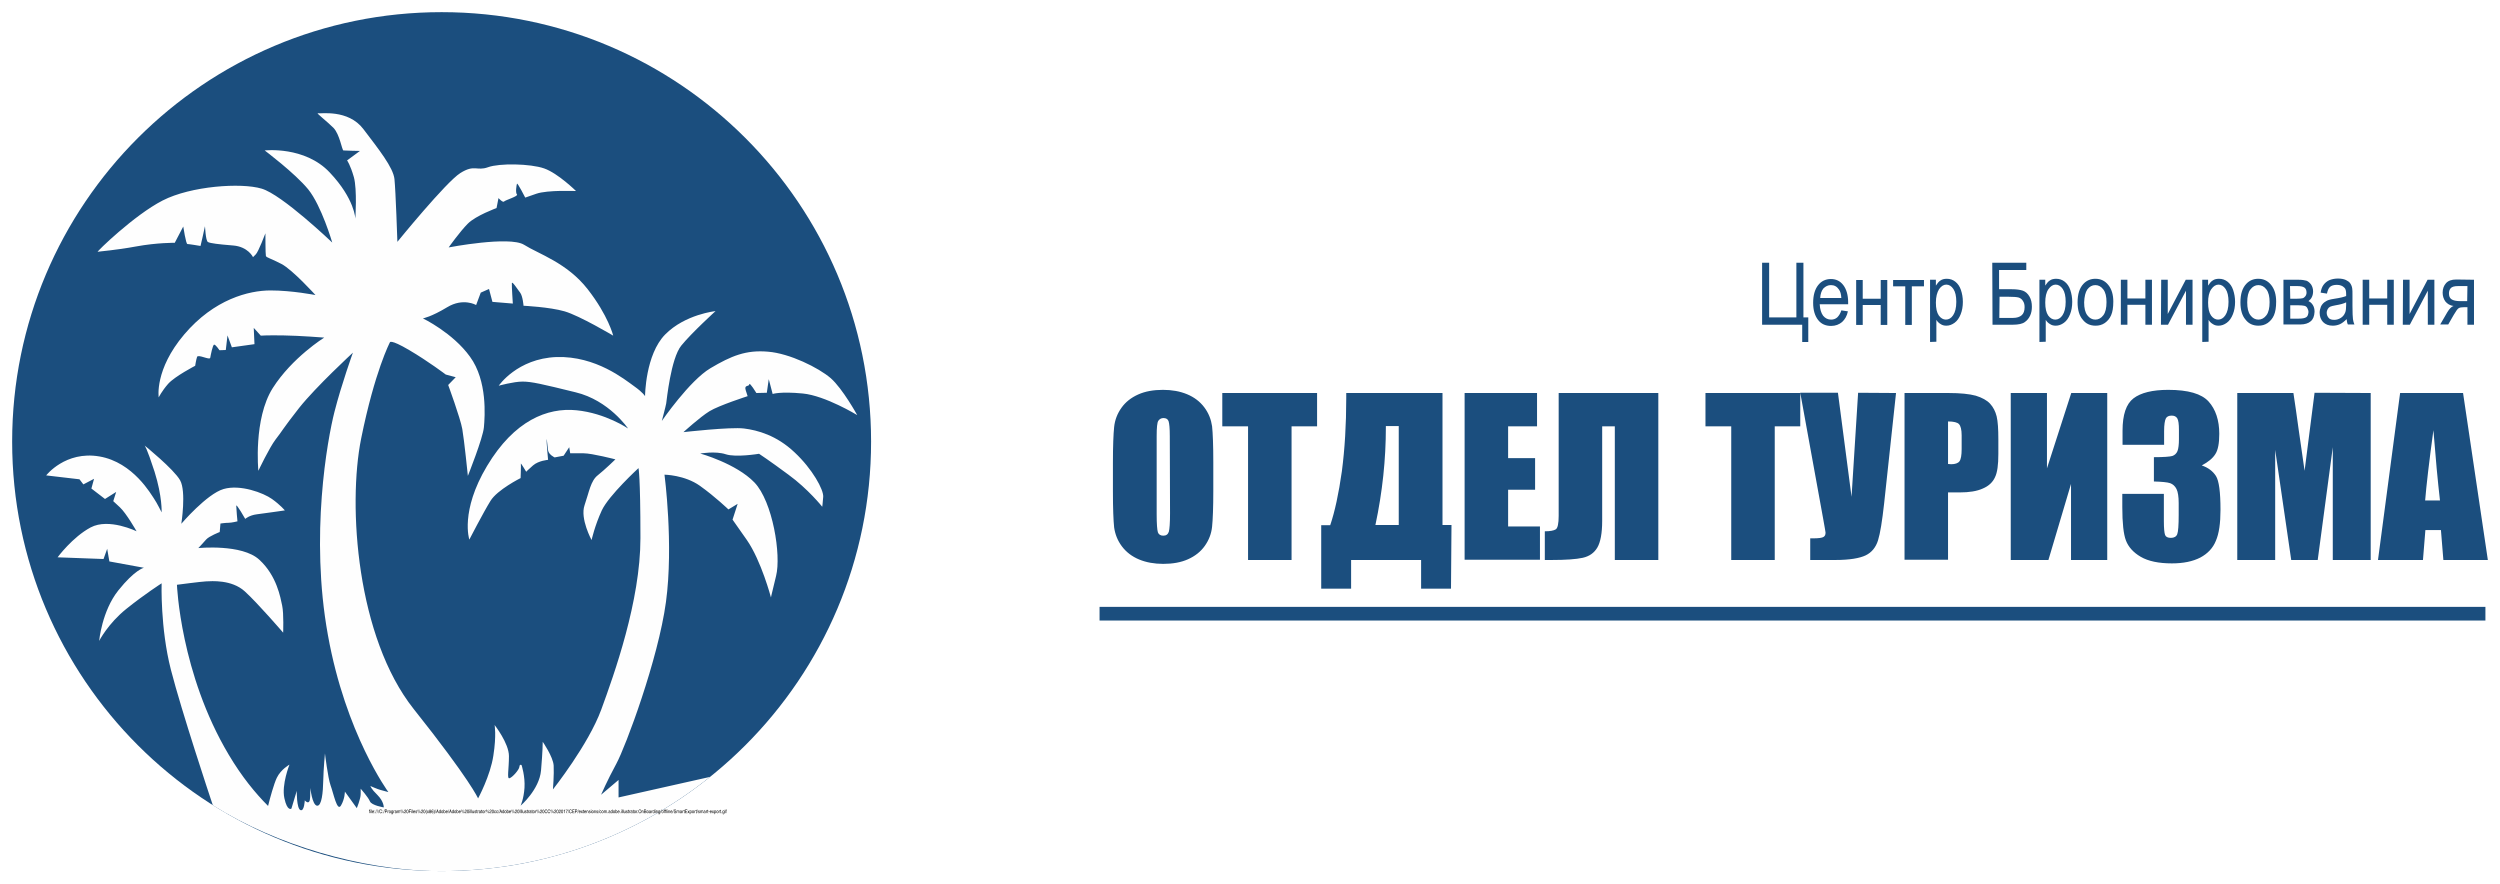
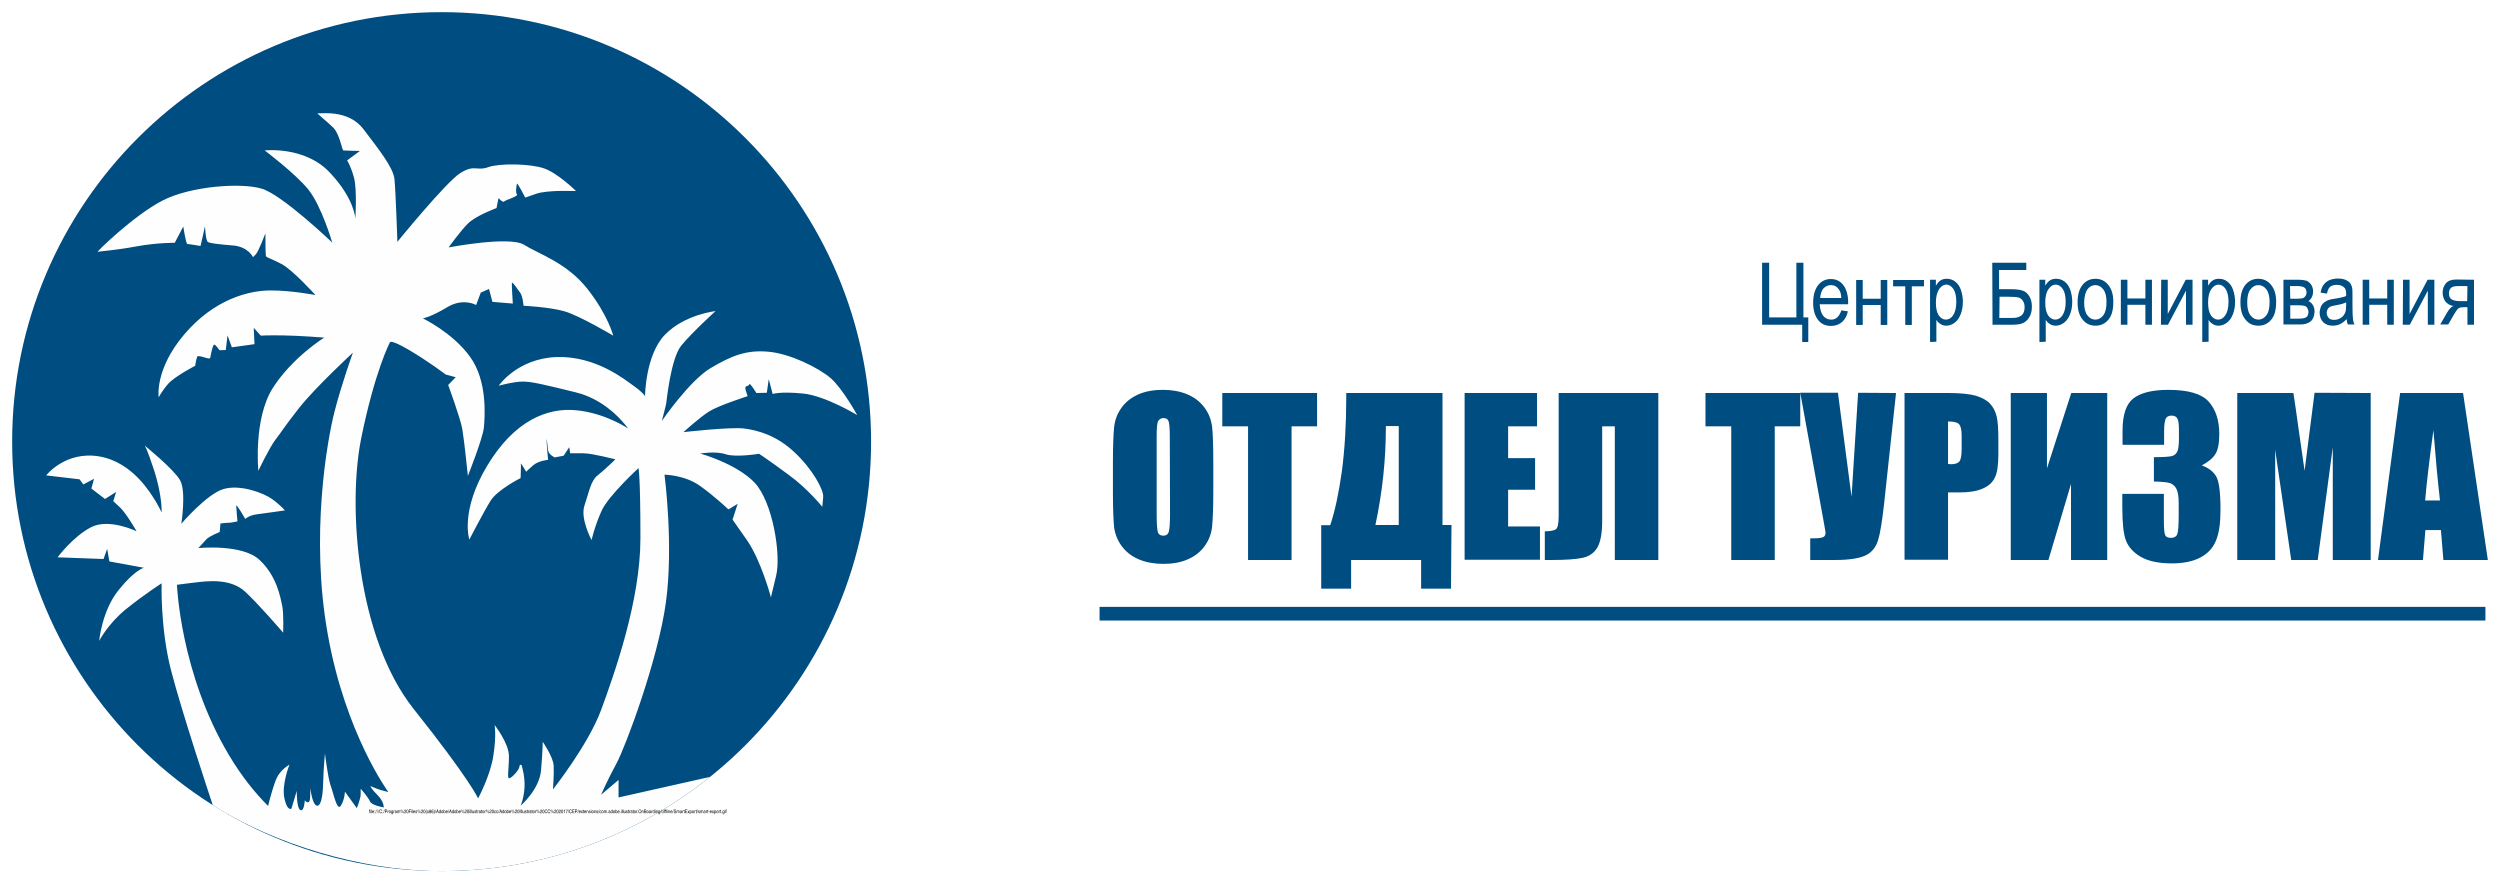
<svg xmlns="http://www.w3.org/2000/svg" id="Слой_1" viewBox="0 0 1028.6 363.4">
-   <style>.st0{fill:#1b4e7e}</style>
+   <style>.st0{fill:#004d81}</style>
  <g id="Слой_x0020_1">
    <g id="_155205520">
      <path class="st0" d="M181.7 5c97.6 0 176.7 79.1 176.7 176.7s-79.1 176.7-176.7 176.7S5 279.3 5 181.7 84.1 5 181.7 5z" />
      <path d="M292.2 319.6c-30.3 24.3-68.7 38.8-110.5 38.8h-3.4c-29.6-.7-64.4-10.5-90.6-27h-.1l-.9-2.7s-12-36-16.4-53.2c-4.4-17.2-3.8-35.5-3.8-35.5s-6.9 4.4-14.5 10.5-11.2 13.2-11.2 13.2 1.1-12.3 7.9-20.8c6.8-8.5 10.5-9.3 10.5-9.3L45 231l-.9-5.2-1.5 4.2-18.9-.7s6.1-8.3 13.6-12.3 18.9 1.6 18.9 1.6-4.2-7.4-6.9-9.9l-2.7-2.5 1.2-3.8-4.6 2.9-5.6-4.3 1.1-4-4.4 2.3-1.6-2.1-13.7-1.6s7.9-10.2 21.9-7.8 21.4 15.9 22.5 17.4c1.1 1.6 3.1 5.6 3.1 5.6s.3-6.5-2.9-16.7c-3.3-10.2-4.1-10.8-4.1-10.8s12 9.7 14.6 14.3c2.6 4.6.5 17.9.5 17.9s10.5-12.3 17.4-14.3c6.9-2 16.4 1.6 19.9 4.1 3.5 2.5 5.3 4.7 5.3 4.7s-8.3 1.2-11.5 1.6c-3.2.4-4.8 1.9-4.8 1.9s-3.7-6.5-3.7-5.4c0 1.2.5 6.4.5 6.4s-2.4.6-3.7.6c-1.3 0-3.3.3-3.3.3l-.3 3.5s-4.4 1.7-5.6 3.1c-1.2 1.4-3.2 3.5-3.2 3.5s18-1.8 25.1 4.8c7.2 6.6 8.7 15.6 9.4 18.9s.4 11.1.4 11.1-10.4-12.1-15.8-17-13.7-4.2-15.9-4.1c-2.2.1-12 1.4-12 1.4s1.4 36.5 21.3 69.9c5.4 9.1 11 15.9 16.2 21.1.8-3.3 2.4-9.1 3.6-11.6 1.7-3.5 5.2-5.4 5.2-5.4s-3.3 8.2-2.1 13.8c1.2 5.6 2.9 4.3 2.9 4.3l2.2-7.3s-.1 7.2 1.5 7.9c1.6.7 1.8-4 1.8-4s2.1 2.5 2.2-1.3l.1-3.8s.7 6.9 2.7 7.3c2 .3 2.5-5.6 2.6-10.4.1-4.8.7-11.1.7-11.1s1.2 10 2.3 13.1c1.2 3.2 2.7 11.1 4.3 8.3 1.6-2.7 1.6-5.7 1.6-5.7l4.9 6.8s1.6-3.8 1.6-5.8v-2.2s3.1 3.5 3.8 5.2c.7 1.7 5.7 2.5 5.7 2.5s.1-2.4-2.6-5.1c-2.7-2.6-2.9-3.7-2.9-3.7s2.9 1.3 4.1 1.6c1.2.3 3.3.9 3.3.9s-17.6-23.9-24.9-64.7c-7.4-40.8-.2-80.3 2.7-91.7 2.9-11.4 7.6-24.4 7.6-24.4s-15.1 13.9-22.1 22.7c-6.9 8.8-7.1 9.7-9.7 13-2.6 3.4-7.1 12.9-7.1 12.9s-2.1-21.3 5.9-34c8-12.6 21.2-20.8 21.2-20.8s-10-.8-16.9-.9c-6.9-.1-9.2.1-9.2.1l-2.9-3.2.3 6.7-9.3 1.3-1.8-4.9-.7 6-2.6.1s-1.6-2.4-2.2-2.3c-.6.1-1.4 4.3-1.6 5.4-.2 1.1-4.9-1.5-5.4-.4-.4 1.1-.8 3.7-.8 3.7s-8.3 4.3-11.1 7.4c-2.7 3.1-3.9 5.6-3.9 5.6s-1.8-11.4 10.5-25.9 26.6-18.1 35.5-18.1 18.5 1.9 18.5 1.9-9.4-10.4-14-12.8c-4.6-2.4-6.2-2.6-6.4-3.3-.2-.6-.2-9.3-.2-9.3s-2.9 7.7-4 8.7l-1.1 1.1s-2-4.3-8.2-4.8c-6.2-.5-9.3-.9-10.3-1.4-1.1-.4-1.2-7.3-1.3-6.4-.1.8-1.8 8-1.8 8s-4.7-.8-5.4-.8c-.6 0-1.7-7.2-1.7-7.2l-3.5 6.7s-7.2-.1-15.9 1.5-15 2-15.8 2.2c-.7.2 15-15.1 26.7-21.1 11.7-6 32.3-7.4 40.7-4.9 8.4 2.4 29.1 22.2 29.1 22.2s-4.4-15.1-9.9-21.9c-5.5-6.7-17.9-16-17.9-16s16.5-1.9 26.8 9.1c10.3 10.9 10.5 19 10.5 19s.8-12-.6-17.1c-1.5-5.2-2.8-6.9-2.8-6.9l5.3-3.9s-6.2-.1-6.8-.2c-.6-.1-1.5-6.6-4.1-9.3-2.6-2.6-7.4-6.3-6.4-6 .9.3 12.4-1.8 18.7 6.5s12.3 15.8 12.8 20.6c.5 4.8 1.2 25.8 1.2 25.8s20-24.6 25.9-28.3c5.9-3.7 6.7-.7 11.4-2.4 4.6-1.7 17.4-1.5 23.1.5 5.7 2 13.1 9.3 13.1 9.3s-11.7-.5-16.3 1.1l-4.6 1.6s-3.2-6.3-3.4-5.7c-.2.6-.7 3.7 0 4.4.7.7-4.7 2.3-5.3 2.9-.5.6-2.3-1.4-2.3-1.4l-.8 4.1s-8.5 3.1-11.8 6.4-7.9 9.8-7.9 9.8 25-4.8 31-1.1c6 3.8 17.7 7.4 26.2 18.3s10.5 19.1 10.5 19.1-13.8-8.2-20-10c-6.2-1.8-16.9-2.3-16.9-2.3s-.3-4-1.4-5.4c-1.1-1.4-3.3-4.9-3.4-3.9-.1 1.1.4 8.4.4 8.4l-8.4-.7-1.4-5.3-3.4 1.5-1.9 5.1s-5.3-3.1-11.9.9-10 4.6-10 4.6 12.3 5.9 19.4 15.8c7.2 9.9 6.1 24.5 5.7 29-.4 4.5-6.6 20-6.6 20s-1.5-14.8-2.3-19.3c-.8-4.5-5.8-18.1-5.8-18.1l3.1-3.2-4.1-1.1s-7.1-5.4-15.1-10.1-7.9-3.1-7.9-3.1-6.2 11.8-11.8 39.5c-5.6 27.8-1.8 81.8 21.6 111.3 23.4 29.4 26.5 36.8 26.5 36.8s5.1-9.4 6.3-17.7c1.3-8.3.5-12.5.5-12.5s5.9 7.5 5.9 12.8c0 5.4-.9 9.4.2 9.1 1.2-.3 4-3.5 4.1-4.7.1-1.3.9-.7.9-.7s1.5 4.6 1.2 9.3c-.3 4.6-1.6 7.4-1.6 7.4s7.7-6.6 8.4-14.5c.7-7.9.7-11.8.7-11.8s4.3 6.2 4.5 9.8c.2 3.6-.3 9.8-.3 9.8s14.6-18.4 19.9-32.9c5.3-14.5 16.1-44.6 16.1-70.5s-.8-28.8-.8-28.8-12.2 11.2-15.1 17.4c-2.9 6.3-4.2 12.2-4.2 12.2s-4.8-8.8-2.9-14.3 2.5-10.1 5.5-12.4c2.9-2.3 7.2-6.5 7.2-6.5s-9.6-2.5-13.1-2.5h-5.5l-.4-2.5-2.3 3.5-3.7.7s-2.4-1.1-2.7-2.9c-.3-1.9-.5-5.3-.6-4.4-.1.8.6 8.3.6 8.3s-3.9.3-6.2 2.3c-2.3 2-2.8 2.6-2.8 2.6s-2.3-3.9-2.2-3.3c.1.6-.1 5.9-.1 5.9s-9.6 4.8-12.4 9.4c-2.8 4.5-8.7 15.9-8.7 15.9s-3.9-11.6 7.3-30.3c11.2-18.7 24.8-24.1 36.8-22.9s21.2 7.5 21.2 7.5-7.8-11.6-21.6-14.9C223 158 218.7 157 215 157c-3.7 0-9.8 1.7-9.8 1.7s7.6-11.2 23.8-11.8c16.2-.5 28.1 9.3 31.9 12 3.8 2.7 4.5 4.1 4.5 4.1s.1-17.1 8.3-25.4c8.2-8.3 20.7-9.6 20.7-9.6s-9.8 8.9-14.1 14.2c-4.3 5.3-6 22.6-6.2 23.8-.2 1.2-1.8 7.2-1.8 7.2s11.4-16.6 20-21.7c8.6-5.1 14.7-7.6 23.7-6.8 8.9.7 20.8 6.6 25.8 10.9 4.9 4.3 10.9 15.2 10.9 15.2s-13.1-8-22.4-8.9c-9.4-.9-12.4.2-12.4.2l-1.6-6.1-.8 5.6-4.3.1s-2.8-4.6-2.9-3.6c-.1 1.1-2.2.1-1.5 2.4.7 2.3.8 2.5.8 2.5s-11.8 3.8-15.7 6.2c-3.9 2.4-10.7 8.6-10.7 8.6s19.3-2.2 24.9-1.5c5.6.7 13.4 2.8 20.8 9.8 7.4 6.9 12 15.4 11.8 18.3-.2 2.9-.4 4.1-.4 4.1s-5.8-7.3-13.9-13.2c-8.1-6-12.1-8.6-12.1-8.6s-9.5 1.6-13.7.2c-4.2-1.4-10.5-.3-10.5-.3s14.8 4.1 22.3 11.9c7.5 7.8 11.1 29.9 8.9 38.5-2.1 8.6-2.1 8.8-2.1 8.8s-4-15.1-9.9-23.6l-5.9-8.4 2.1-6.5-3.8 2.3s-5.4-5.2-11.7-9.7c-6.3-4.5-14.6-4.6-14.6-4.6s3.8 28.8.6 52.4c-3.2 23.6-16.6 59.5-20.4 66.5s-6.3 12.8-6.3 12.8l7.2-6.1v7.2l37.4-8.4.3-.1z" fill="#fefefe" />
    </g>
    <g id="_155204176">
      <path class="st0" d="M499.2 202c0 6.9-.2 11.8-.5 14.7-.3 2.9-1.3 5.5-3 7.9-1.7 2.4-4 4.2-6.9 5.5-2.9 1.3-6.3 1.9-10.2 1.9-3.7 0-7-.6-9.9-1.8-2.9-1.2-5.3-3-7.1-5.4-1.8-2.4-2.8-5-3.2-7.8-.3-2.8-.5-7.8-.5-14.8v-11.8c0-6.9.2-11.8.5-14.7.3-2.9 1.3-5.5 3-7.9s4-4.2 6.9-5.5c2.9-1.3 6.3-1.9 10.2-1.9 3.7 0 7 .6 9.9 1.8 2.9 1.2 5.3 3 7.1 5.4 1.8 2.4 2.8 5 3.2 7.8.3 2.8.5 7.8.5 14.8V202zm-17.9-22.6c0-3.2-.2-5.2-.5-6.1-.3-.9-1.1-1.3-2.1-1.3-.9 0-1.6.4-2.1 1.1-.5.7-.7 2.8-.7 6.4v32.1c0 4 .2 6.4.5 7.4.3.9 1.1 1.4 2.2 1.4 1.2 0 1.9-.5 2.3-1.6.3-1.1.5-3.6.5-7.7l-.1-31.7zm60.6-17.7v13.7h-10.5v55h-17.9v-55h-10.6v-13.7h39zm55.1 80.5h-12.3v-11.8h-28.8v11.8h-12.3v-26.1h3.7c1.9-5.6 3.5-13 4.8-22.2 1.2-9.2 1.8-19.2 1.8-30.1v-2.1h39.6V216h3.7l-.2 26.2zM575.5 216v-40.7h-5.3v.5c0 13.2-1.4 26.6-4.3 40.2h9.6zm27.1-54.3h29.8v13.7h-11.9v13.1h11.1v13h-11.1v15.1h13.1v13.7h-31v-68.6zm79.7 68.7h-17.9v-55h-5.2v38.9c0 5.1-.7 8.8-2 11-1.3 2.2-3.3 3.6-6 4.2-2.7.6-7 .9-12.8.9h-2.8v-11.8c2.2 0 3.7-.3 4.5-.8.8-.5 1.2-2.4 1.2-5.5v-50.6h41v68.7zm58.4-68.7v13.7h-10.5v55h-17.9v-55h-10.6v-13.7h39zm39.4 0l-4.9 45.5c-.8 7.2-1.6 12.2-2.5 15.1-.9 2.9-2.6 5-5.1 6.2-2.5 1.2-6.7 1.9-12.4 1.9h-10.4v-8.9h1.1c2.4 0 3.8-.2 4.4-.6.6-.4.8-.9.8-1.8 0-.1-.3-2-1-5.8l-9.4-51.7h15.5l5.6 42.8 2.7-42.8 15.6.1zm3.6 0h18c4.9 0 8.6.4 11.2 1.1 2.6.8 4.6 1.9 5.9 3.3 1.3 1.4 2.2 3.2 2.7 5.2.5 2.1.7 5.2.7 9.5v6c0 4.4-.4 7.6-1.4 9.6-.9 2-2.6 3.6-5 4.6-2.4 1.1-5.6 1.6-9.5 1.6h-4.8v27.7h-17.9v-68.6h.1zm17.8 11.7v17.5c.5 0 .9.1 1.3.1 1.6 0 2.8-.4 3.4-1.2.6-.8.9-2.5.9-5v-5.7c0-2.3-.4-3.9-1.1-4.6-.6-.7-2.2-1.1-4.5-1.1zm65.5 57h-14.9v-31.3l-9.3 31.3h-15.5v-68.7h14.9v31l10-31H867v68.7zm38.9-38.9c2.6.9 4.5 2.3 5.8 4.3 1.3 2 1.9 6.7 1.9 14 0 5.5-.6 9.7-1.9 12.7-1.2 3-3.4 5.3-6.4 6.9-3.1 1.6-7 2.4-11.7 2.4-5.4 0-9.7-.9-12.8-2.7-3.1-1.8-5.1-4.1-6.1-6.7-1-2.6-1.5-7.2-1.5-13.8v-5.4h17.1v11.2c0 3 .2 4.9.5 5.7.3.8 1.1 1.2 2.4 1.2 1.3 0 2.2-.5 2.6-1.5.4-1 .6-3.7.6-8V207c0-2.6-.3-4.6-.9-5.8-.6-1.2-1.5-2-2.6-2.4-1.2-.4-3.4-.6-6.7-.7v-10c4.1 0 6.6-.2 7.6-.5.9-.3 1.7-1 2.1-2 .4-1 .6-2.7.6-4.9v-3.8c0-2.4-.2-4-.7-4.8-.5-.8-1.3-1.1-2.3-1.1-1.2 0-2 .4-2.4 1.2-.4.8-.7 2.5-.7 5.2v5.6h-17.1v-5.8c0-6.6 1.5-11 4.5-13.3 3-2.3 7.8-3.5 14.3-3.5 8.2 0 13.7 1.6 16.6 4.8 2.9 3.2 4.4 7.7 4.4 13.3 0 3.8-.5 6.6-1.6 8.3-1.1 1.8-3 3.3-5.6 4.7zm69.5-29.8v68.7h-15.6V184l-6.2 46.4h-10.9l-6.6-45.3v45.3h-15.6v-68.7h23.1c.6 4.2 1.4 9.1 2.1 14.6l2.5 17.4 4.1-32.1 23.1.1zm38 0l10.2 68.7h-18.3l-1-12.3h-6.4l-1 12.3h-18.5l9.1-68.7h25.9zm-9.5 44.2c-.9-7.8-1.8-17.4-2.7-28.9-1.8 13.2-2.9 22.8-3.4 28.9h6.1zM725 108.1h2.9v22.5h11.2v-22.5h2.9v22.5h2v10.1h-2.5v-7.1H725v-25.5zm32.6 19.6l2.7.4c-.4 1.9-1.2 3.3-2.4 4.4-1.2 1-2.7 1.6-4.5 1.6-2.3 0-4.1-.8-5.4-2.5-1.3-1.7-2-4-2-7 0-3.1.7-5.5 2-7.2 1.3-1.7 3.1-2.6 5.3-2.6 2.1 0 3.8.8 5.1 2.5 1.3 1.7 2 4.1 2 7.1v.8h-11.7c.1 2 .6 3.6 1.4 4.7.9 1.1 2 1.6 3.3 1.6 1 0 1.8-.3 2.5-.9.7-.7 1.3-1.6 1.7-2.9zm-8.7-5.1h8.7c-.1-1.6-.4-2.7-1-3.5-.8-1.2-1.9-1.8-3.3-1.8-1.2 0-2.2.5-3.1 1.4-.8 1-1.2 2.3-1.3 3.9zm14.8-7.4h2.7v7.7h7.4v-7.7h2.7v18.5h-2.7v-8.2h-7.4v8.2h-2.7v-18.5zm15.2 0h12.7v2.6h-5v15.9h-2.7v-15.9h-5v-2.6zm15.2 25.5v-25.6h2.4v2.4c.6-.9 1.2-1.7 1.9-2.1.7-.5 1.6-.7 2.6-.7 1.3 0 2.5.4 3.5 1.2 1 .8 1.8 1.9 2.3 3.4.5 1.5.8 3.1.8 4.9 0 1.9-.3 3.6-.9 5.1s-1.4 2.7-2.5 3.5c-1.1.8-2.2 1.2-3.4 1.2-.9 0-1.7-.2-2.4-.7-.7-.4-1.3-1-1.7-1.7v9l-2.6.1zm2.4-16.2c0 2.4.4 4.1 1.2 5.3.8 1.1 1.8 1.7 2.9 1.7 1.2 0 2.2-.6 3-1.8.8-1.2 1.3-3 1.3-5.5 0-2.4-.4-4.1-1.2-5.3-.8-1.2-1.8-1.8-2.9-1.8-1.1 0-2.1.6-3 1.9-.8 1.3-1.3 3.1-1.3 5.5zm23.2-16.4h14v3h-11.2v7.9h5.2c1.9 0 3.4.2 4.6.6 1.1.4 2 1.2 2.7 2.4.7 1.2 1 2.6 1 4.2 0 1.3-.2 2.5-.7 3.6-.5 1.1-1.2 2-2.2 2.7-.9.7-2.6 1.1-4.9 1.1h-8.4l-.1-25.5zm2.9 22.7h5.7c1.5 0 2.7-.4 3.5-1.1.8-.7 1.2-1.8 1.2-3.3 0-1.1-.2-1.9-.7-2.6-.4-.7-1.1-1.2-1.8-1.4-.8-.2-2.1-.3-4-.3h-3.8l-.1 8.7zm16.5 9.9v-25.6h2.4v2.4c.6-.9 1.2-1.7 1.9-2.1.7-.5 1.6-.7 2.6-.7 1.3 0 2.5.4 3.5 1.2 1 .8 1.8 1.9 2.3 3.4.5 1.5.8 3.1.8 4.9 0 1.9-.3 3.6-.9 5.1-.6 1.5-1.4 2.7-2.5 3.5-1.1.8-2.2 1.2-3.4 1.2-.9 0-1.7-.2-2.4-.7-.7-.4-1.3-1-1.7-1.7v9l-2.6.1zm2.4-16.2c0 2.4.4 4.1 1.2 5.3.8 1.1 1.8 1.7 2.9 1.7 1.2 0 2.2-.6 3-1.8.8-1.2 1.3-3 1.3-5.5 0-2.4-.4-4.1-1.2-5.3-.8-1.2-1.8-1.8-2.9-1.8s-2.1.6-3 1.9c-.9 1.3-1.3 3.1-1.3 5.5zm13.3-.1c0-3.4.8-5.9 2.4-7.6 1.3-1.4 3-2.1 4.9-2.1 2.2 0 3.9.8 5.3 2.5s2.1 4 2.1 6.9c0 2.4-.3 4.2-.9 5.6-.6 1.4-1.5 2.4-2.6 3.2-1.2.8-2.4 1.1-3.8 1.1-2.2 0-4-.8-5.3-2.5-1.4-1.6-2.1-4-2.1-7.1zm2.7 0c0 2.4.4 4.1 1.3 5.3.9 1.2 2 1.8 3.3 1.8 1.3 0 2.4-.6 3.3-1.8.9-1.2 1.3-3 1.3-5.4 0-2.3-.4-4-1.3-5.2-.9-1.2-2-1.8-3.3-1.8-1.3 0-2.4.6-3.3 1.8-.8 1.2-1.2 2.9-1.3 5.3zm15.1-9.3h2.7v7.7h7.4v-7.7h2.7v18.5h-2.7v-8.2h-7.4v8.2h-2.7v-18.5zm16.6 0h2.7v14.1l7.4-14.1h2.8v18.5h-2.7v-14l-7.4 14h-2.9l.1-18.5zm16.9 25.6v-25.6h2.4v2.4c.6-.9 1.2-1.7 1.9-2.1.7-.5 1.6-.7 2.6-.7 1.3 0 2.5.4 3.5 1.2 1 .8 1.8 1.9 2.3 3.4s.8 3.1.8 4.9c0 1.9-.3 3.6-.9 5.1-.6 1.5-1.4 2.7-2.5 3.5-1.1.8-2.2 1.2-3.4 1.2-.9 0-1.7-.2-2.4-.7-.7-.4-1.3-1-1.7-1.7v9l-2.6.1zm2.4-16.2c0 2.4.4 4.1 1.2 5.3.8 1.1 1.8 1.7 2.9 1.7 1.2 0 2.2-.6 3-1.8.8-1.2 1.3-3 1.3-5.5 0-2.4-.4-4.1-1.2-5.3-.8-1.2-1.8-1.8-2.9-1.8s-2.1.6-3 1.9c-.9 1.3-1.3 3.1-1.3 5.5zm13.3-.1c0-3.4.8-5.9 2.4-7.6 1.3-1.4 3-2.1 4.9-2.1 2.2 0 3.9.8 5.3 2.5s2.1 4 2.1 6.9c0 2.4-.3 4.2-.9 5.6-.6 1.4-1.5 2.4-2.6 3.2-1.2.8-2.4 1.1-3.8 1.1-2.2 0-4-.8-5.3-2.5-1.4-1.6-2.1-4-2.1-7.1zm2.8 0c0 2.4.4 4.1 1.3 5.3.9 1.2 2 1.8 3.3 1.8 1.3 0 2.4-.6 3.3-1.8.9-1.2 1.3-3 1.3-5.4 0-2.3-.4-4-1.3-5.2-.9-1.2-2-1.8-3.3-1.8-1.3 0-2.4.6-3.3 1.8-.9 1.1-1.3 2.9-1.3 5.3zm15-9.3h6.1c1.5 0 2.6.2 3.3.4.7.3 1.3.8 1.9 1.6.5.8.8 1.7.8 2.8 0 .9-.2 1.7-.5 2.3-.3.7-.8 1.2-1.4 1.7.7.3 1.3.8 1.8 1.6s.7 1.7.7 2.8c-.1 1.8-.6 3.1-1.6 3.9-.9.8-2.4 1.3-4.2 1.3h-7v-18.4h.1zm2.7 7.8h2.8c1.1 0 1.9-.1 2.3-.2.4-.1.8-.4 1.1-.8.3-.4.5-.9.5-1.5 0-1-.3-1.7-.9-2.1-.6-.4-1.6-.6-3-.6h-2.9l.1 5.2zm0 8.2h3.5c1.5 0 2.5-.2 3.1-.6.6-.4.8-1.1.9-2.1 0-.6-.2-1.1-.5-1.7-.3-.5-.7-.8-1.3-.9-.5-.1-1.3-.2-2.5-.2h-3.2v5.5zm23.2.2c-1 1-1.9 1.7-2.8 2.1-.9.4-1.9.6-2.9.6-1.7 0-3-.5-4-1.5-.9-1-1.4-2.2-1.4-3.8 0-.9.2-1.7.5-2.5.3-.7.8-1.3 1.4-1.8.6-.4 1.2-.8 1.9-1 .5-.2 1.3-.3 2.4-.5 2.1-.3 3.7-.7 4.7-1.1v-.8c0-1.3-.2-2.2-.8-2.7-.7-.7-1.7-1.1-3-1.1s-2.2.3-2.8.8-1 1.4-1.3 2.8l-2.6-.4c.2-1.3.6-2.4 1.2-3.2.6-.8 1.3-1.4 2.3-1.9 1-.4 2.2-.7 3.6-.7 1.3 0 2.4.2 3.3.6.8.4 1.4.8 1.8 1.4.4.6.7 1.3.8 2.1.1.5.1 1.5.1 2.9v4.2c0 2.9.1 4.7.2 5.5.1.8.3 1.5.6 2.2H966c-.3-.6-.4-1.3-.5-2.2zm-.2-6.9c-1 .5-2.4.9-4.3 1.2-1.1.2-1.9.4-2.3.6-.4.2-.8.6-1 1-.2.4-.4.9-.4 1.5 0 .8.3 1.5.8 2.1.5.6 1.3.8 2.3.8 1 0 1.9-.3 2.7-.8.8-.5 1.4-1.2 1.8-2.2.3-.7.4-1.8.4-3.1v-1.1zm6.8-9.3h2.7v7.7h7.4v-7.7h2.7v18.5h-2.7v-8.2h-7.4v8.2h-2.7v-18.5zm16.6 0h2.7v14.1l7.4-14.1h2.8v18.5h-2.7v-14l-7.4 14h-2.9l.1-18.5zm29.2 0v18.5h-2.7v-7.2h-1.5c-.9 0-1.6.1-2.1.4-.5.3-1.1 1.2-2 2.7l-2.3 4h-3.3l2.9-5c.9-1.5 1.8-2.4 2.6-2.6-1.5-.2-2.6-.9-3.4-1.9-.7-1-1.1-2.2-1.1-3.6 0-1.6.5-2.9 1.4-3.9.9-1 2.3-1.5 4.2-1.5l7.3.1zm-2.7 2.6h-3.8c-1.6 0-2.6.3-3.1.9-.5.6-.7 1.3-.7 2.1 0 1.1.3 1.9 1 2.4s1.9.8 3.6.8h2.9l.1-6.2zM452.4 249.7h570.2v5.6H452.4z" />
    </g>
  </g>
  <text transform="translate(151.818 334.569)" font-size="2.069" font-family="ArialNarrow">file:///C:/Program%20Files%20(x86)/Adobe/Adobe%20illustrator%20cc/Adobe%20Illustrator%20CC%202017/CEP/extensions/com.adobe.illustrator.OnBoarding/offline/SmartExport/smart-export.gif</text>
</svg>
